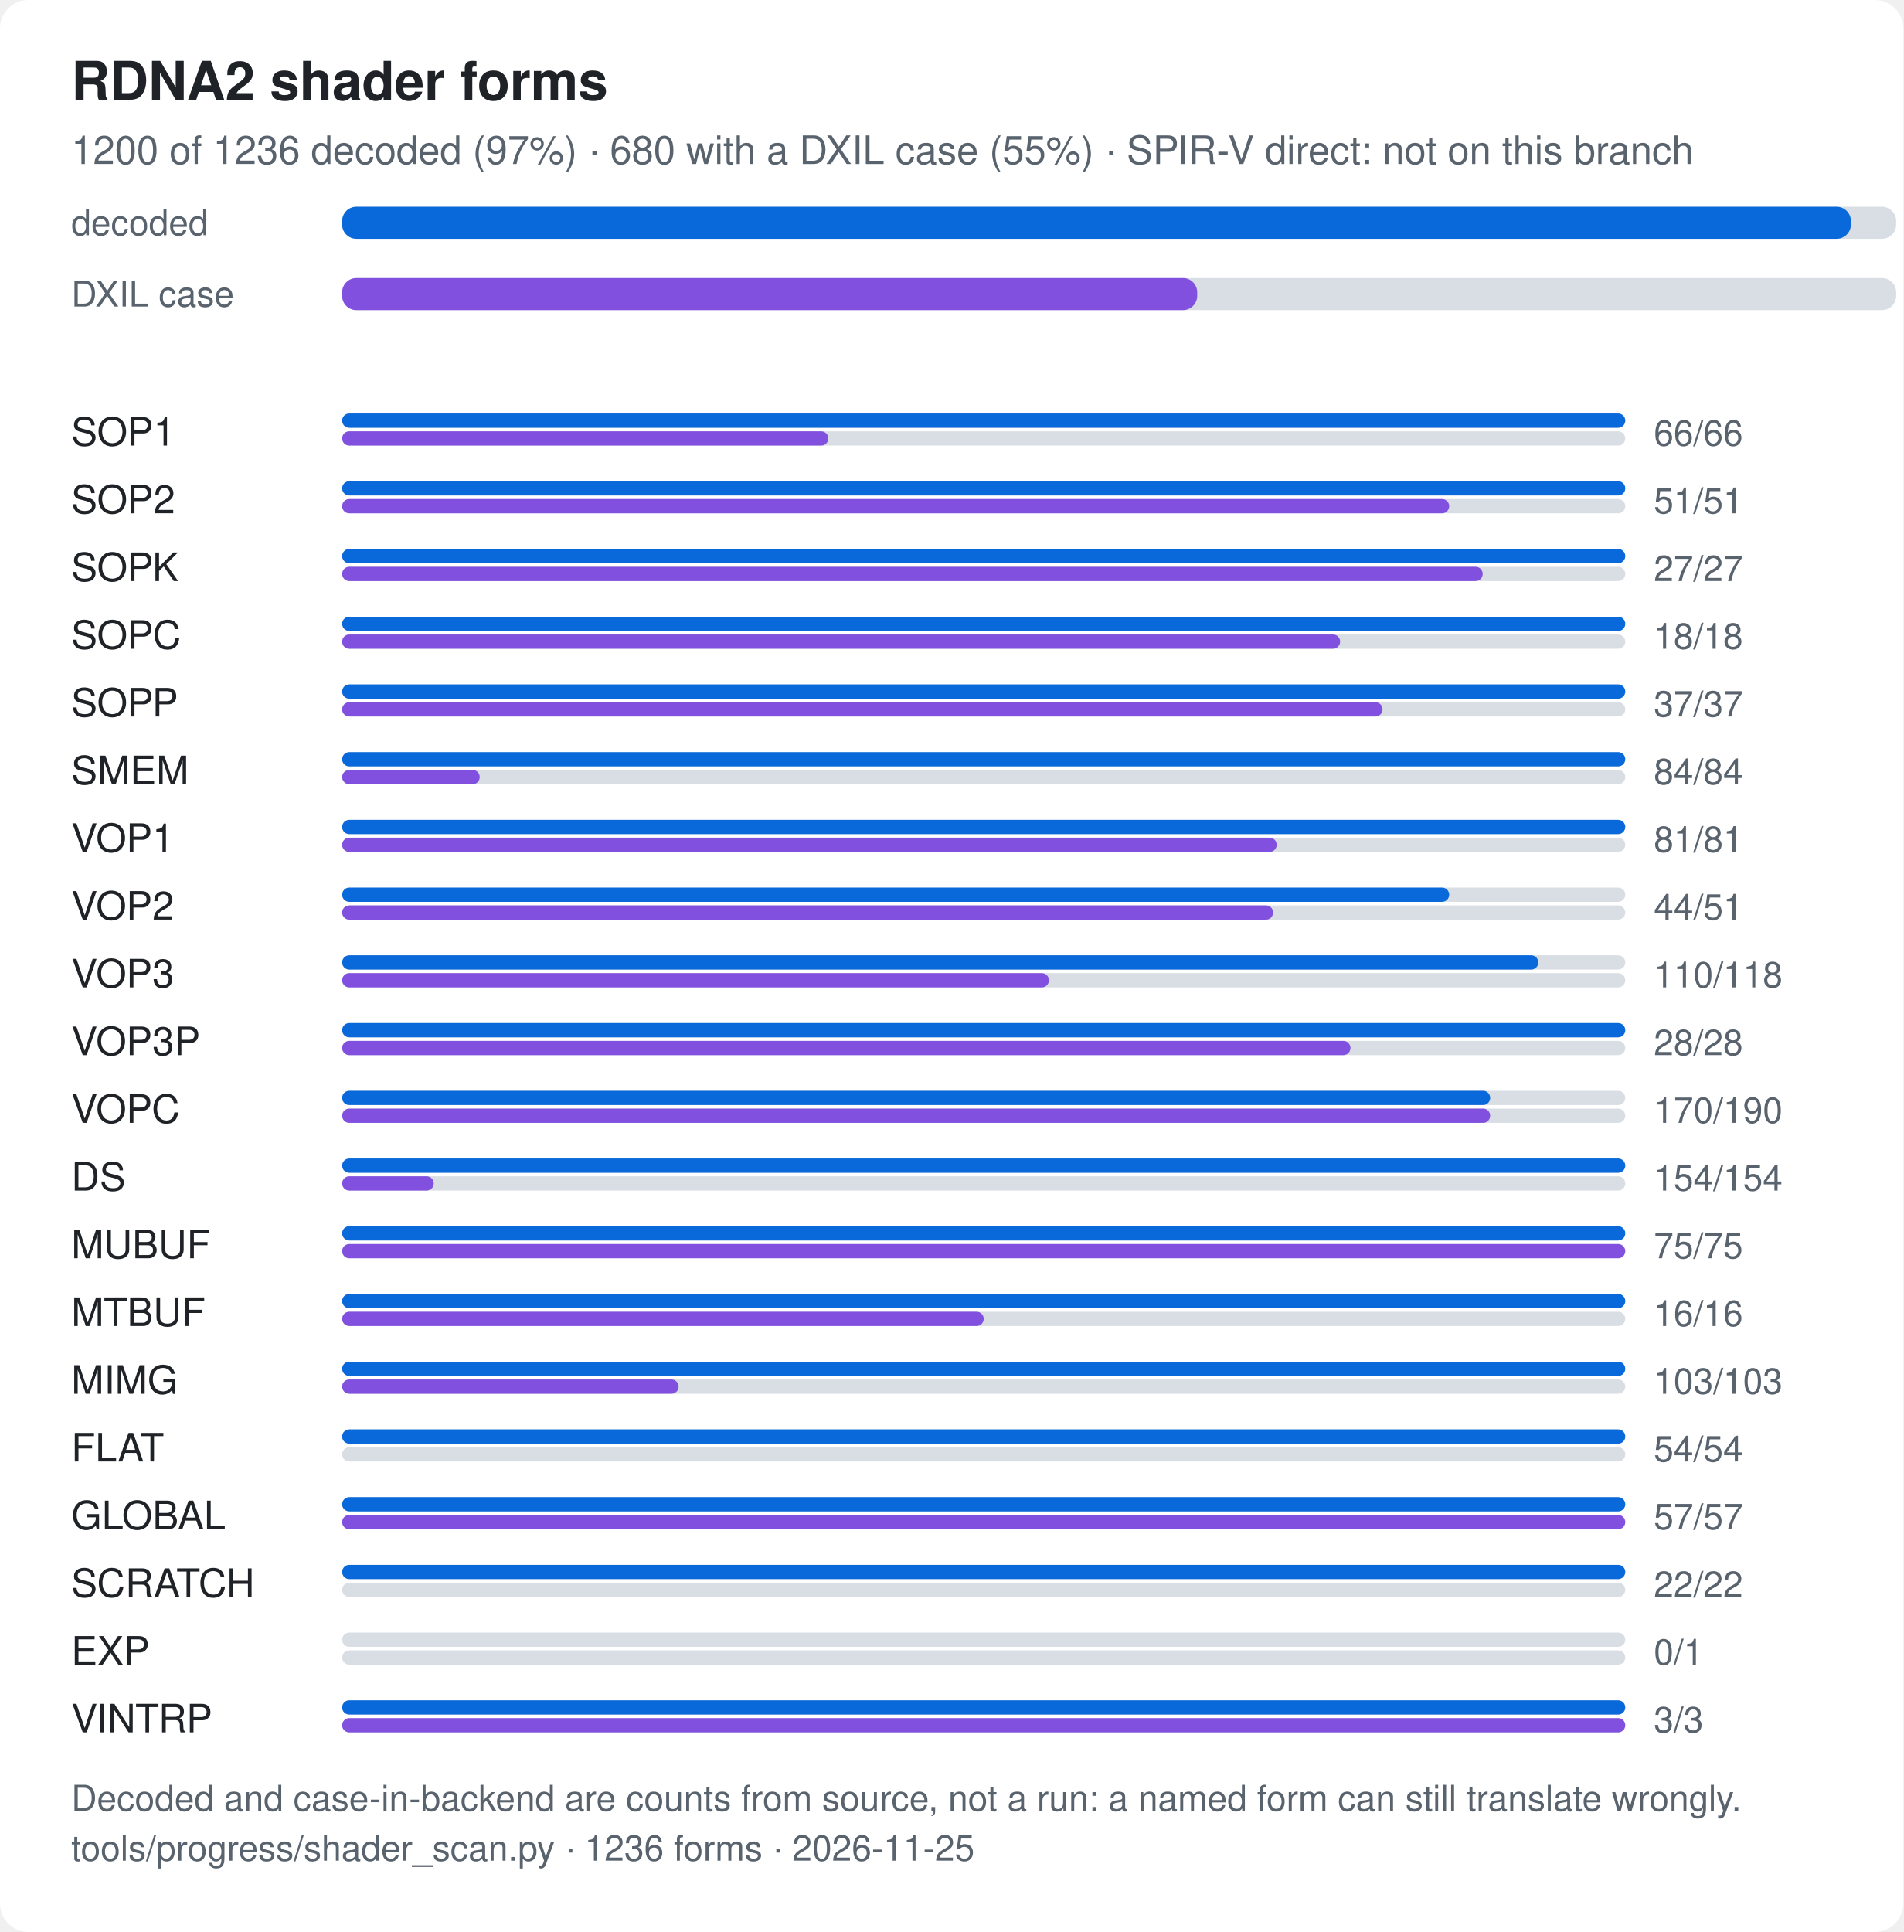
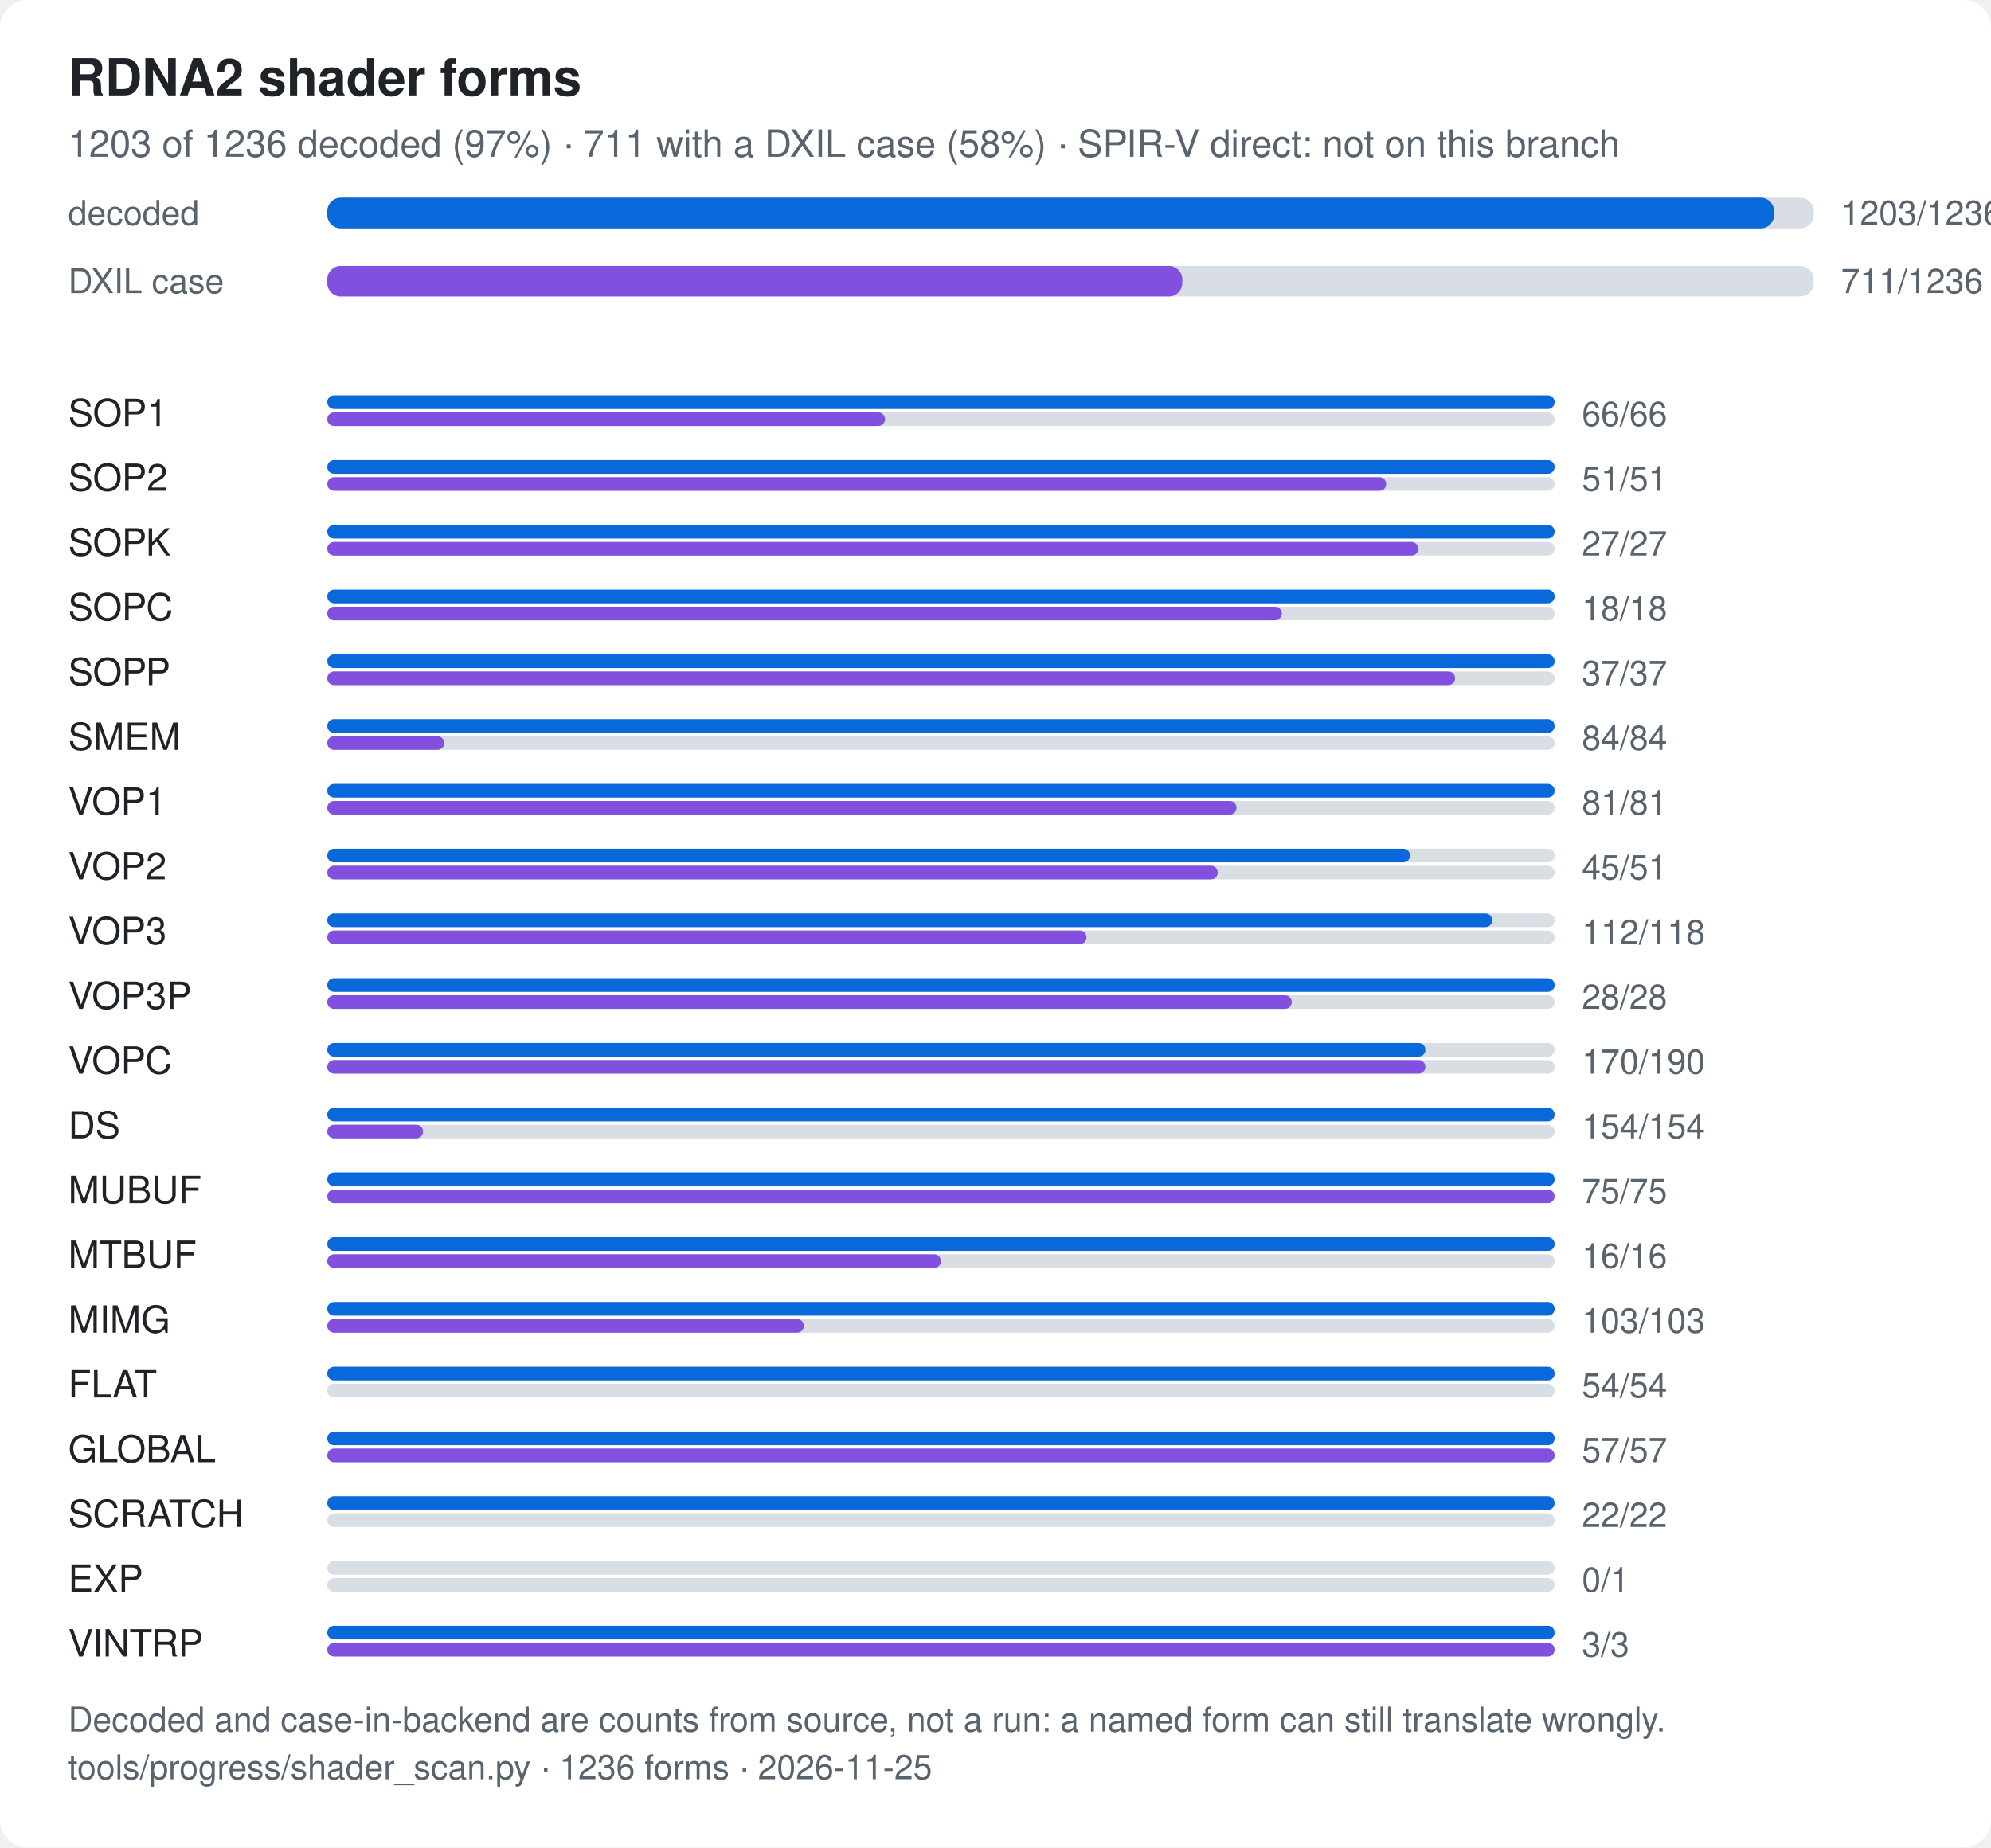
- <svg xmlns="http://www.w3.org/2000/svg" width="534" height="542" viewBox="0 0 534 542" role="img" aria-label="RDNA2 form coverage">
+ <svg xmlns="http://www.w3.org/2000/svg" width="584" height="542" viewBox="0 0 584 542" role="img" aria-label="RDNA2 form coverage">
  <style>text{font-family:-apple-system,Segoe UI,Helvetica,Arial,sans-serif}text{fill:#1f2328}.muted{fill:#59636e}.track{fill:#d8dee4}.done{fill:#0969da}.case{fill:#8250df}.bg{fill:#ffffff}@media (prefers-color-scheme:dark){text{fill:#e6edf3}.muted{fill:#9198a1}.track{fill:#30363d}.done{fill:#4493f8}.case{fill:#a371f7}.bg{fill:#0d1117}}</style>
-   <rect class="bg" width="534" height="542" rx="8" />
+   <rect class="bg" width="584" height="542" rx="8" />
  <text x="20" y="28" font-size="15" font-weight="600">RDNA2 shader forms</text>
-   <text x="20" y="46" font-size="11" class="muted">1200 of 1236 decoded (97%) · 680 with a DXIL case (55%) · SPIR-V direct: not on this branch</text>
+   <text x="20" y="46" font-size="11" class="muted">1203 of 1236 decoded (97%) · 711 with a DXIL case (58%) · SPIR-V direct: not on this branch</text>
  <text x="20" y="66" font-size="10" class="muted">decoded</text>
  <rect class="track" x="96" y="58" width="436" height="9" rx="4" />
-   <rect class="done" x="96" y="58" width="423.3" height="9" rx="4" />
-   <text x="540" y="66" font-size="10" class="muted">1200/1236</text>
+   <rect class="done" x="96" y="58" width="424.4" height="9" rx="4" />
+   <text x="540" y="66" font-size="10" class="muted">1203/1236</text>
  <text x="20" y="86" font-size="10" class="muted">DXIL case</text>
  <rect class="track" x="96" y="78" width="436" height="9" rx="4" />
-   <rect class="case" x="96" y="78" width="239.9" height="9" rx="4" />
-   <text x="540" y="86" font-size="10" class="muted">680/1236</text>
+   <rect class="case" x="96" y="78" width="250.8" height="9" rx="4" />
+   <text x="540" y="86" font-size="10" class="muted">711/1236</text>
  <text x="20" y="125" font-size="11">SOP1</text>
  <rect class="track" x="96" y="116" width="360" height="4" rx="2" />
  <rect class="done" x="96" y="116" width="360.0" height="4" rx="2" />
  <rect class="track" x="96" y="121" width="360" height="4" rx="2" />
-   <rect class="case" x="96" y="121" width="136.4" height="4" rx="2" />
+   <rect class="case" x="96" y="121" width="163.6" height="4" rx="2" />
  <text x="464" y="125" font-size="10" class="muted">66/66</text>
  <text x="20" y="144" font-size="11">SOP2</text>
  <rect class="track" x="96" y="135" width="360" height="4" rx="2" />
  <rect class="done" x="96" y="135" width="360.0" height="4" rx="2" />
  <rect class="track" x="96" y="140" width="360" height="4" rx="2" />
  <rect class="case" x="96" y="140" width="310.6" height="4" rx="2" />
  <text x="464" y="144" font-size="10" class="muted">51/51</text>
  <text x="20" y="163" font-size="11">SOPK</text>
  <rect class="track" x="96" y="154" width="360" height="4" rx="2" />
  <rect class="done" x="96" y="154" width="360.0" height="4" rx="2" />
  <rect class="track" x="96" y="159" width="360" height="4" rx="2" />
  <rect class="case" x="96" y="159" width="320.0" height="4" rx="2" />
  <text x="464" y="163" font-size="10" class="muted">27/27</text>
  <text x="20" y="182" font-size="11">SOPC</text>
  <rect class="track" x="96" y="173" width="360" height="4" rx="2" />
  <rect class="done" x="96" y="173" width="360.0" height="4" rx="2" />
  <rect class="track" x="96" y="178" width="360" height="4" rx="2" />
  <rect class="case" x="96" y="178" width="280.0" height="4" rx="2" />
  <text x="464" y="182" font-size="10" class="muted">18/18</text>
  <text x="20" y="201" font-size="11">SOPP</text>
  <rect class="track" x="96" y="192" width="360" height="4" rx="2" />
  <rect class="done" x="96" y="192" width="360.0" height="4" rx="2" />
  <rect class="track" x="96" y="197" width="360" height="4" rx="2" />
-   <rect class="case" x="96" y="197" width="291.9" height="4" rx="2" />
+   <rect class="case" x="96" y="197" width="330.8" height="4" rx="2" />
  <text x="464" y="201" font-size="10" class="muted">37/37</text>
  <text x="20" y="220" font-size="11">SMEM</text>
  <rect class="track" x="96" y="211" width="360" height="4" rx="2" />
  <rect class="done" x="96" y="211" width="360.0" height="4" rx="2" />
  <rect class="track" x="96" y="216" width="360" height="4" rx="2" />
-   <rect class="case" x="96" y="216" width="38.6" height="4" rx="2" />
+   <rect class="case" x="96" y="216" width="34.3" height="4" rx="2" />
  <text x="464" y="220" font-size="10" class="muted">84/84</text>
  <text x="20" y="239" font-size="11">VOP1</text>
  <rect class="track" x="96" y="230" width="360" height="4" rx="2" />
  <rect class="done" x="96" y="230" width="360.0" height="4" rx="2" />
  <rect class="track" x="96" y="235" width="360" height="4" rx="2" />
-   <rect class="case" x="96" y="235" width="262.2" height="4" rx="2" />
+   <rect class="case" x="96" y="235" width="266.7" height="4" rx="2" />
  <text x="464" y="239" font-size="10" class="muted">81/81</text>
  <text x="20" y="258" font-size="11">VOP2</text>
  <rect class="track" x="96" y="249" width="360" height="4" rx="2" />
-   <rect class="done" x="96" y="249" width="310.6" height="4" rx="2" />
+   <rect class="done" x="96" y="249" width="317.6" height="4" rx="2" />
  <rect class="track" x="96" y="254" width="360" height="4" rx="2" />
  <rect class="case" x="96" y="254" width="261.2" height="4" rx="2" />
-   <text x="464" y="258" font-size="10" class="muted">44/51</text>
+   <text x="464" y="258" font-size="10" class="muted">45/51</text>
  <text x="20" y="277" font-size="11">VOP3</text>
  <rect class="track" x="96" y="268" width="360" height="4" rx="2" />
-   <rect class="done" x="96" y="268" width="335.6" height="4" rx="2" />
+   <rect class="done" x="96" y="268" width="341.7" height="4" rx="2" />
  <rect class="track" x="96" y="273" width="360" height="4" rx="2" />
-   <rect class="case" x="96" y="273" width="198.3" height="4" rx="2" />
-   <text x="464" y="277" font-size="10" class="muted">110/118</text>
+   <rect class="case" x="96" y="273" width="222.7" height="4" rx="2" />
+   <text x="464" y="277" font-size="10" class="muted">112/118</text>
  <text x="20" y="296" font-size="11">VOP3P</text>
  <rect class="track" x="96" y="287" width="360" height="4" rx="2" />
  <rect class="done" x="96" y="287" width="360.0" height="4" rx="2" />
  <rect class="track" x="96" y="292" width="360" height="4" rx="2" />
  <rect class="case" x="96" y="292" width="282.9" height="4" rx="2" />
  <text x="464" y="296" font-size="10" class="muted">28/28</text>
  <text x="20" y="315" font-size="11">VOPC</text>
  <rect class="track" x="96" y="306" width="360" height="4" rx="2" />
  <rect class="done" x="96" y="306" width="322.1" height="4" rx="2" />
  <rect class="track" x="96" y="311" width="360" height="4" rx="2" />
  <rect class="case" x="96" y="311" width="322.1" height="4" rx="2" />
  <text x="464" y="315" font-size="10" class="muted">170/190</text>
  <text x="20" y="334" font-size="11">DS</text>
  <rect class="track" x="96" y="325" width="360" height="4" rx="2" />
  <rect class="done" x="96" y="325" width="360.0" height="4" rx="2" />
  <rect class="track" x="96" y="330" width="360" height="4" rx="2" />
-   <rect class="case" x="96" y="330" width="25.7" height="4" rx="2" />
+   <rect class="case" x="96" y="330" width="28.1" height="4" rx="2" />
  <text x="464" y="334" font-size="10" class="muted">154/154</text>
  <text x="20" y="353" font-size="11">MUBUF</text>
  <rect class="track" x="96" y="344" width="360" height="4" rx="2" />
  <rect class="done" x="96" y="344" width="360.0" height="4" rx="2" />
  <rect class="track" x="96" y="349" width="360" height="4" rx="2" />
  <rect class="case" x="96" y="349" width="360.0" height="4" rx="2" />
  <text x="464" y="353" font-size="10" class="muted">75/75</text>
  <text x="20" y="372" font-size="11">MTBUF</text>
  <rect class="track" x="96" y="363" width="360" height="4" rx="2" />
  <rect class="done" x="96" y="363" width="360.0" height="4" rx="2" />
  <rect class="track" x="96" y="368" width="360" height="4" rx="2" />
  <rect class="case" x="96" y="368" width="180.0" height="4" rx="2" />
  <text x="464" y="372" font-size="10" class="muted">16/16</text>
  <text x="20" y="391" font-size="11">MIMG</text>
  <rect class="track" x="96" y="382" width="360" height="4" rx="2" />
  <rect class="done" x="96" y="382" width="360.0" height="4" rx="2" />
  <rect class="track" x="96" y="387" width="360" height="4" rx="2" />
-   <rect class="case" x="96" y="387" width="94.4" height="4" rx="2" />
+   <rect class="case" x="96" y="387" width="139.8" height="4" rx="2" />
  <text x="464" y="391" font-size="10" class="muted">103/103</text>
  <text x="20" y="410" font-size="11">FLAT</text>
  <rect class="track" x="96" y="401" width="360" height="4" rx="2" />
  <rect class="done" x="96" y="401" width="360.0" height="4" rx="2" />
  <rect class="track" x="96" y="406" width="360" height="4" rx="2" />
  <text x="464" y="410" font-size="10" class="muted">54/54</text>
  <text x="20" y="429" font-size="11">GLOBAL</text>
  <rect class="track" x="96" y="420" width="360" height="4" rx="2" />
  <rect class="done" x="96" y="420" width="360.0" height="4" rx="2" />
  <rect class="track" x="96" y="425" width="360" height="4" rx="2" />
  <rect class="case" x="96" y="425" width="360.0" height="4" rx="2" />
  <text x="464" y="429" font-size="10" class="muted">57/57</text>
  <text x="20" y="448" font-size="11">SCRATCH</text>
  <rect class="track" x="96" y="439" width="360" height="4" rx="2" />
  <rect class="done" x="96" y="439" width="360.0" height="4" rx="2" />
  <rect class="track" x="96" y="444" width="360" height="4" rx="2" />
  <text x="464" y="448" font-size="10" class="muted">22/22</text>
  <text x="20" y="467" font-size="11">EXP</text>
  <rect class="track" x="96" y="458" width="360" height="4" rx="2" />
  <rect class="track" x="96" y="463" width="360" height="4" rx="2" />
  <text x="464" y="467" font-size="10" class="muted">0/1</text>
  <text x="20" y="486" font-size="11">VINTRP</text>
  <rect class="track" x="96" y="477" width="360" height="4" rx="2" />
  <rect class="done" x="96" y="477" width="360.0" height="4" rx="2" />
  <rect class="track" x="96" y="482" width="360" height="4" rx="2" />
  <rect class="case" x="96" y="482" width="360.0" height="4" rx="2" />
  <text x="464" y="486" font-size="10" class="muted">3/3</text>
  <text x="20" y="508" font-size="10" class="muted">Decoded and case-in-backend are counts from source, not a run: a named form can still translate wrongly.</text>
  <text x="20" y="522" font-size="10" class="muted">tools/progress/shader_scan.py · 1236 forms · 2026-11-25</text>
</svg>
